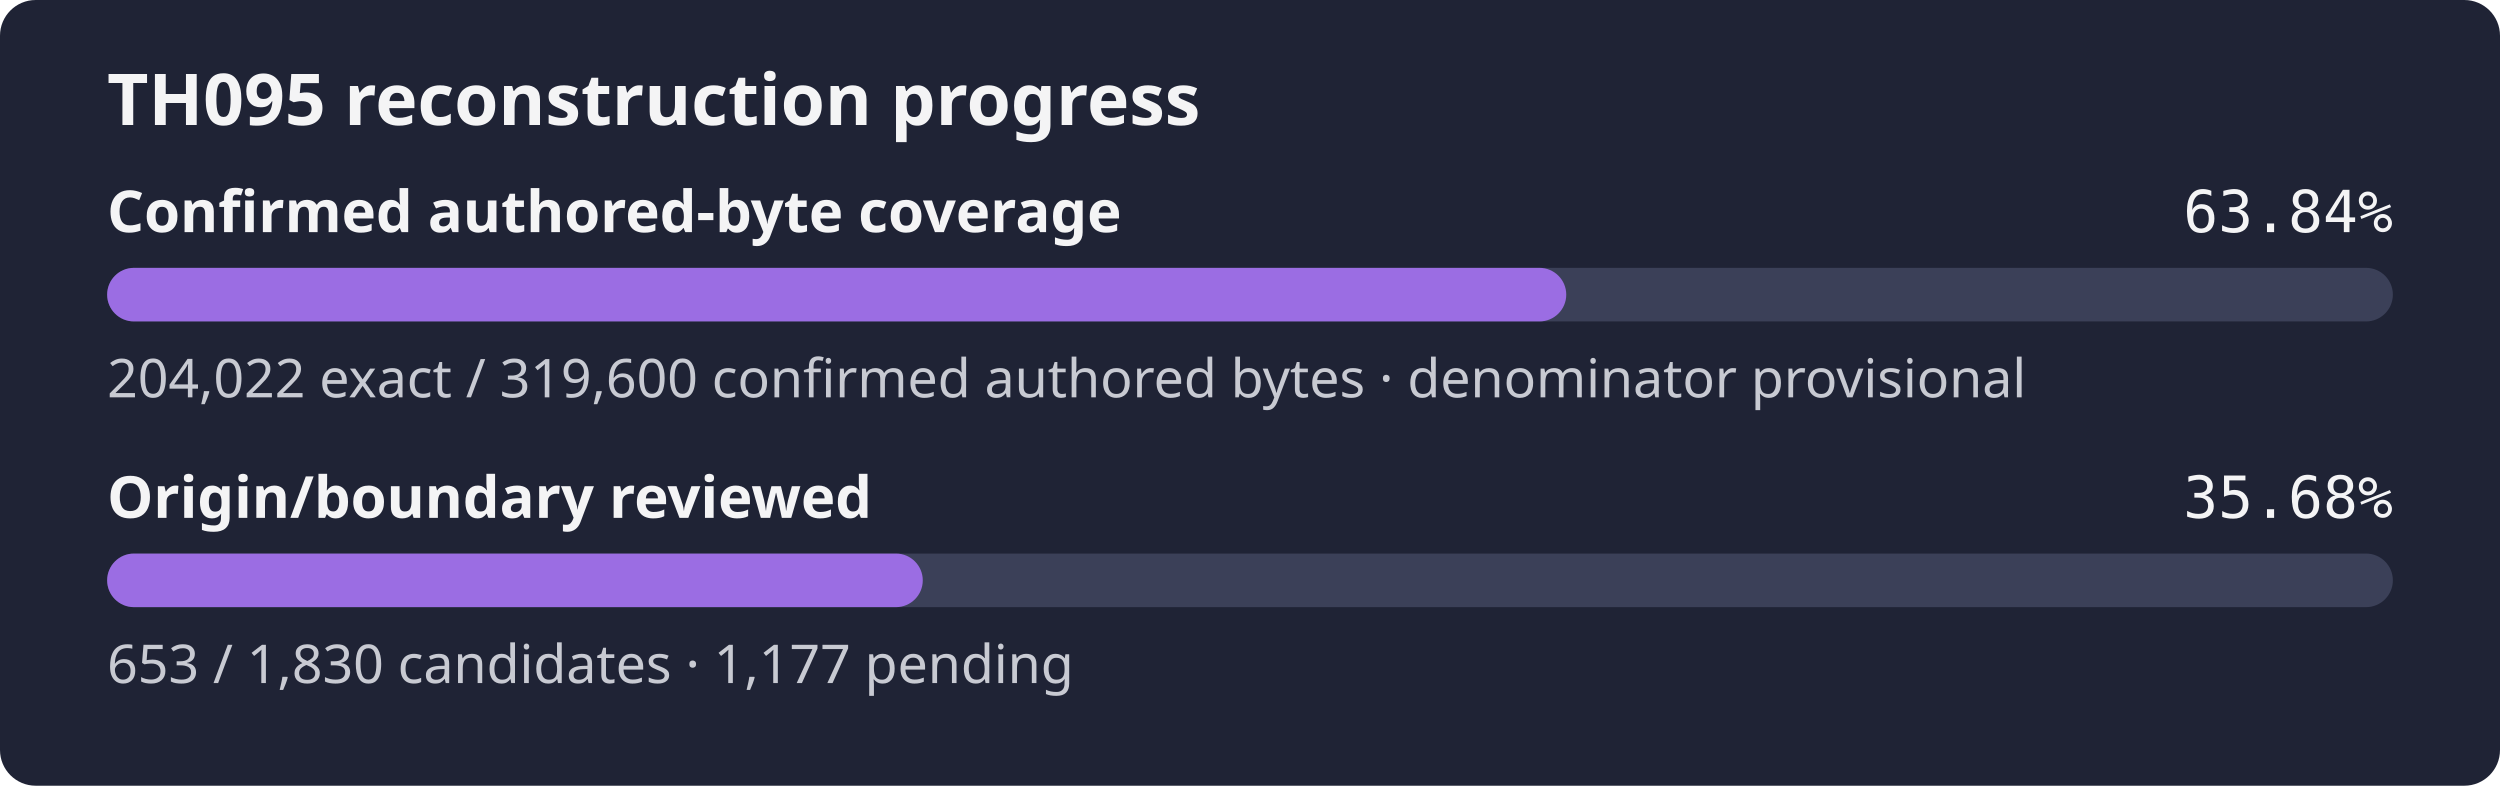
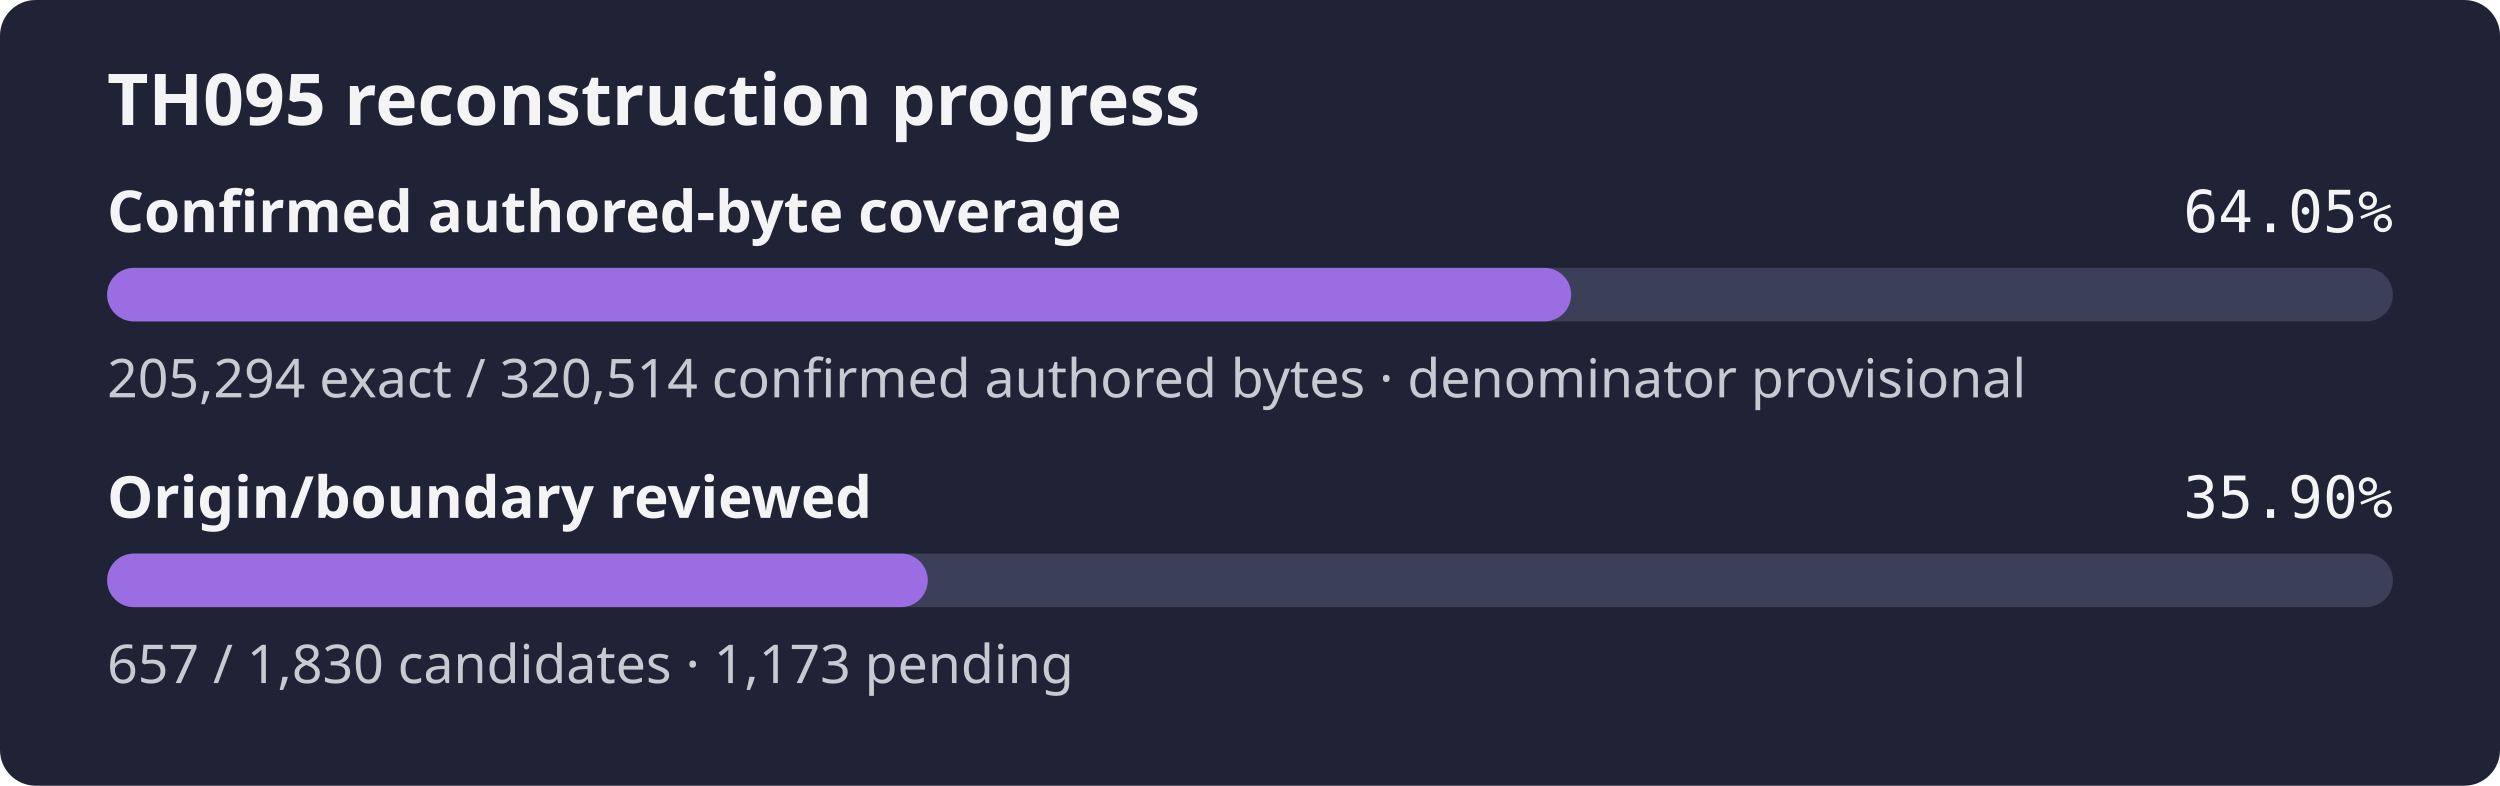
- <svg xmlns="http://www.w3.org/2000/svg" width="560" height="176" role="img" aria-label="TH095 reconstruction progress: 63.84% of the confirmed authored-byte set is exact, origin review 35.68%">
+ <svg xmlns="http://www.w3.org/2000/svg" width="560" height="176" role="img" aria-label="TH095 reconstruction progress: 64.05% of the confirmed authored-byte set is exact, origin review 35.90%">
  <rect width="560" height="176" rx="8" fill="#1f2335" />
  <text x="24" y="28" fill="#f4f4f5" font-family="sans-serif" font-size="16" font-weight="600">TH095 reconstruction progress</text>
  <text x="24" y="52" fill="#f4f4f5" font-family="sans-serif" font-size="13" font-weight="600">Confirmed authored-byte coverage</text>
-   <text x="536" y="52" fill="#f4f4f5" text-anchor="end" font-family="monospace" font-size="13">63.84%</text>
+   <text x="536" y="52" fill="#f4f4f5" text-anchor="end" font-family="monospace" font-size="13">64.05%</text>
  <rect x="24" y="60" width="512" height="12" rx="6" fill="#3b4058" />
-   <rect x="24" y="60" width="326.84" height="12" rx="6" fill="#9b6de3" />
-   <text x="24" y="89" fill="#c8cad2" font-family="sans-serif" font-size="12">204,022 exact / 319,600 confirmed authored bytes · denominator provisional</text>
+   <rect x="24" y="60" width="327.94" height="12" rx="6" fill="#9b6de3" />
+   <text x="24" y="89" fill="#c8cad2" font-family="sans-serif" font-size="12">205,294 exact / 320,514 confirmed authored bytes · denominator provisional</text>
  <text x="24" y="116" fill="#f4f4f5" font-family="sans-serif" font-size="13" font-weight="600">Origin/boundary reviewed</text>
-   <text x="536" y="116" fill="#f4f4f5" text-anchor="end" font-family="monospace" font-size="13">35.68%</text>
+   <text x="536" y="116" fill="#f4f4f5" text-anchor="end" font-family="monospace" font-size="13">35.90%</text>
  <rect x="24" y="124" width="512" height="12" rx="6" fill="#3b4058" />
-   <rect x="24" y="124" width="182.70" height="12" rx="6" fill="#9b6de3" />
-   <text x="24" y="153" fill="#c8cad2" font-family="sans-serif" font-size="12">653 / 1,830 candidates · 1,177 pending</text>
+   <rect x="24" y="124" width="183.82" height="12" rx="6" fill="#9b6de3" />
+   <text x="24" y="153" fill="#c8cad2" font-family="sans-serif" font-size="12">657 / 1,830 candidates · 1,173 pending</text>
</svg>
